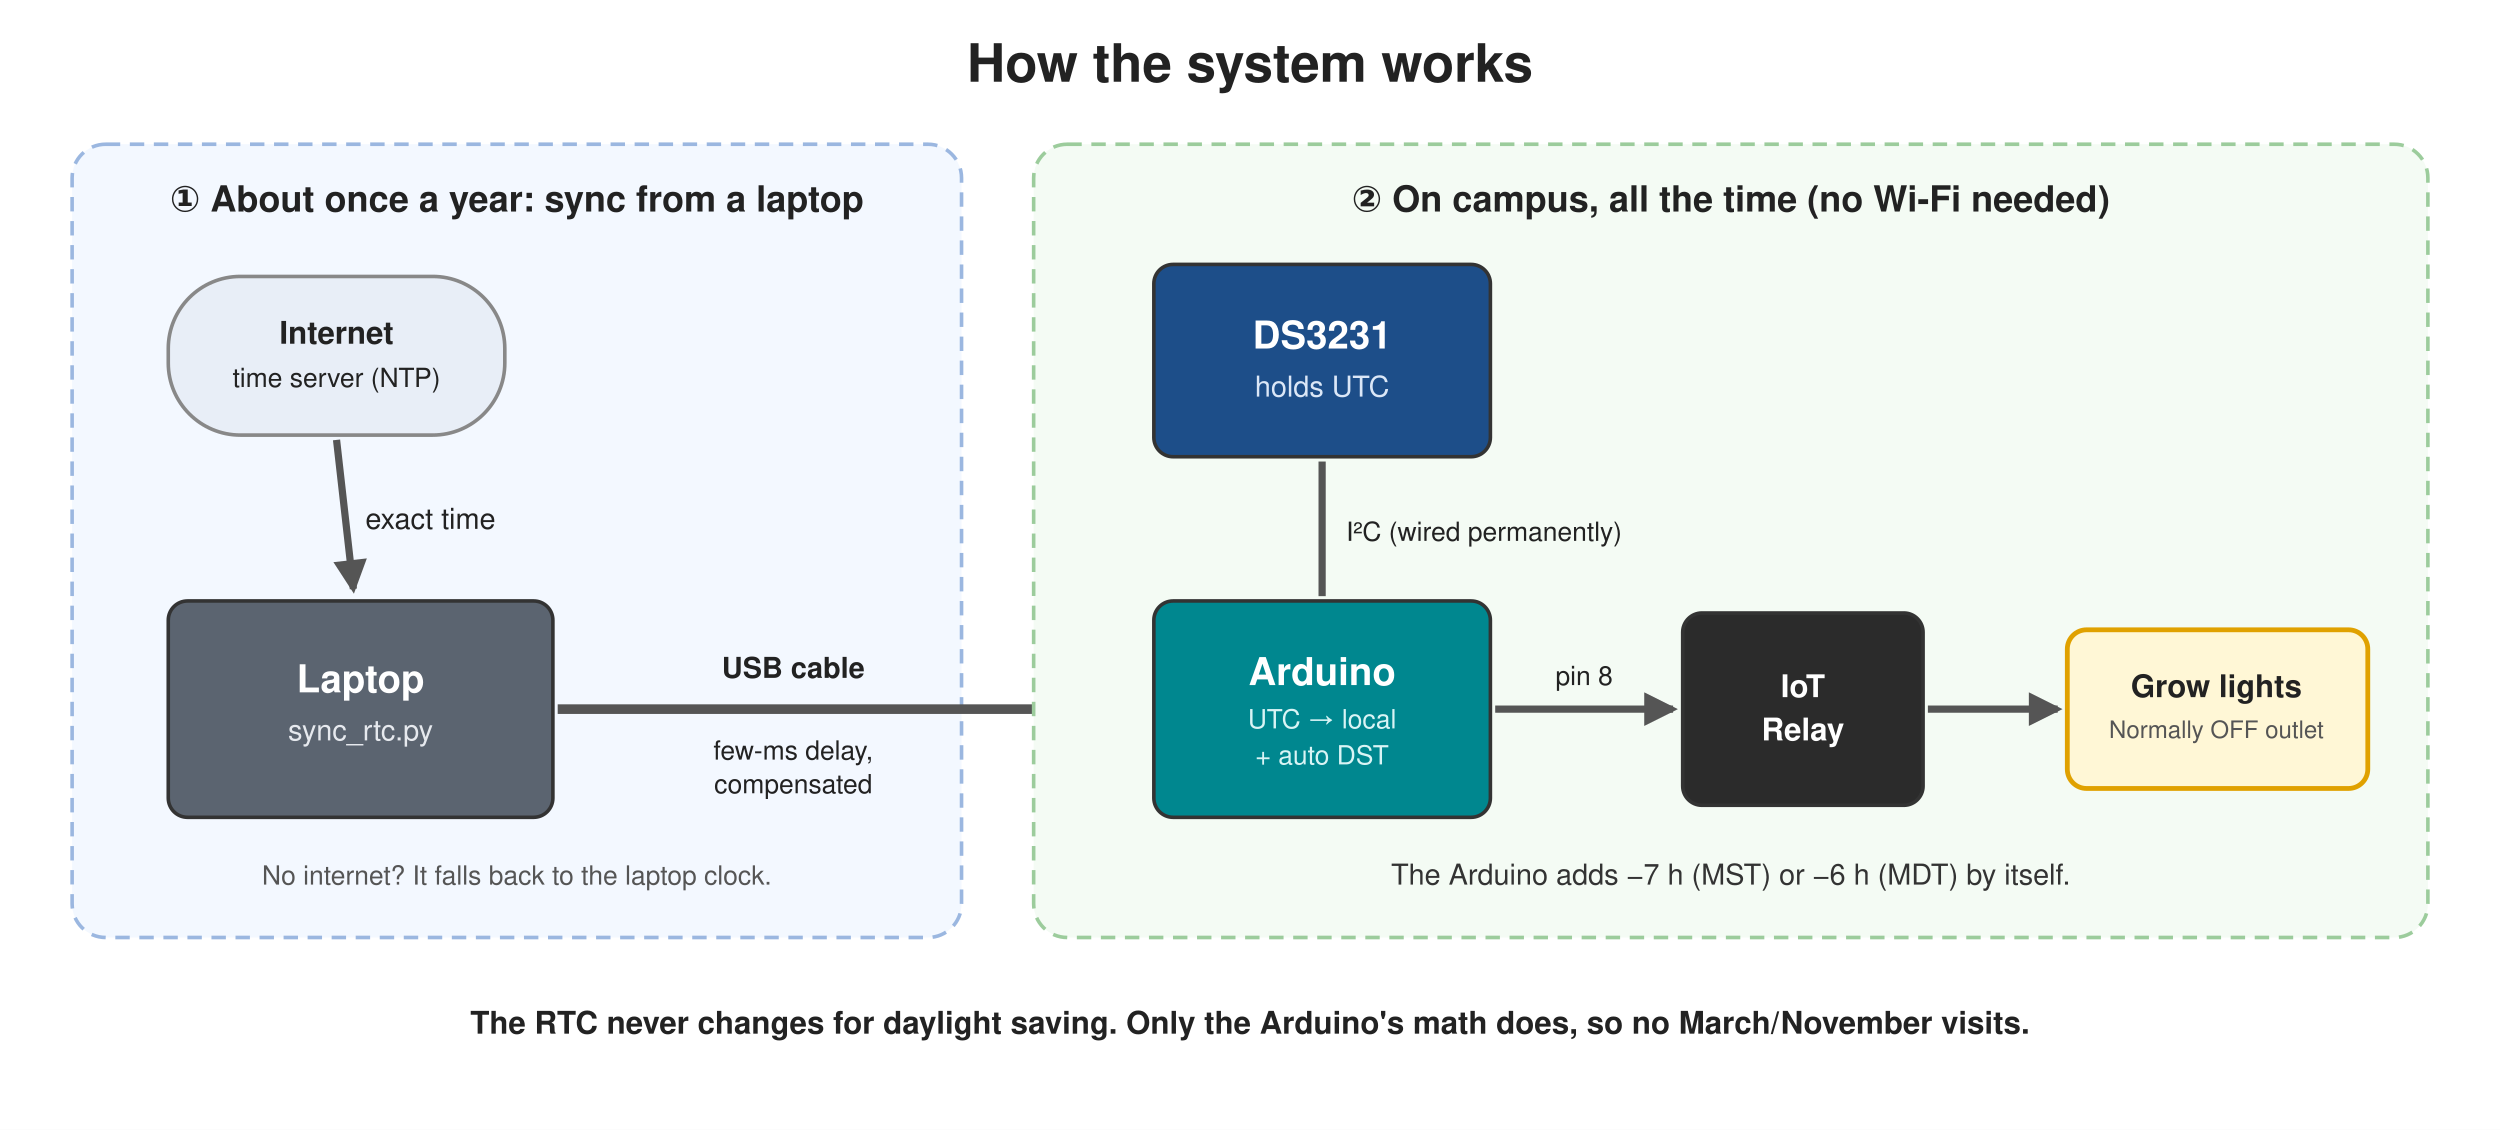
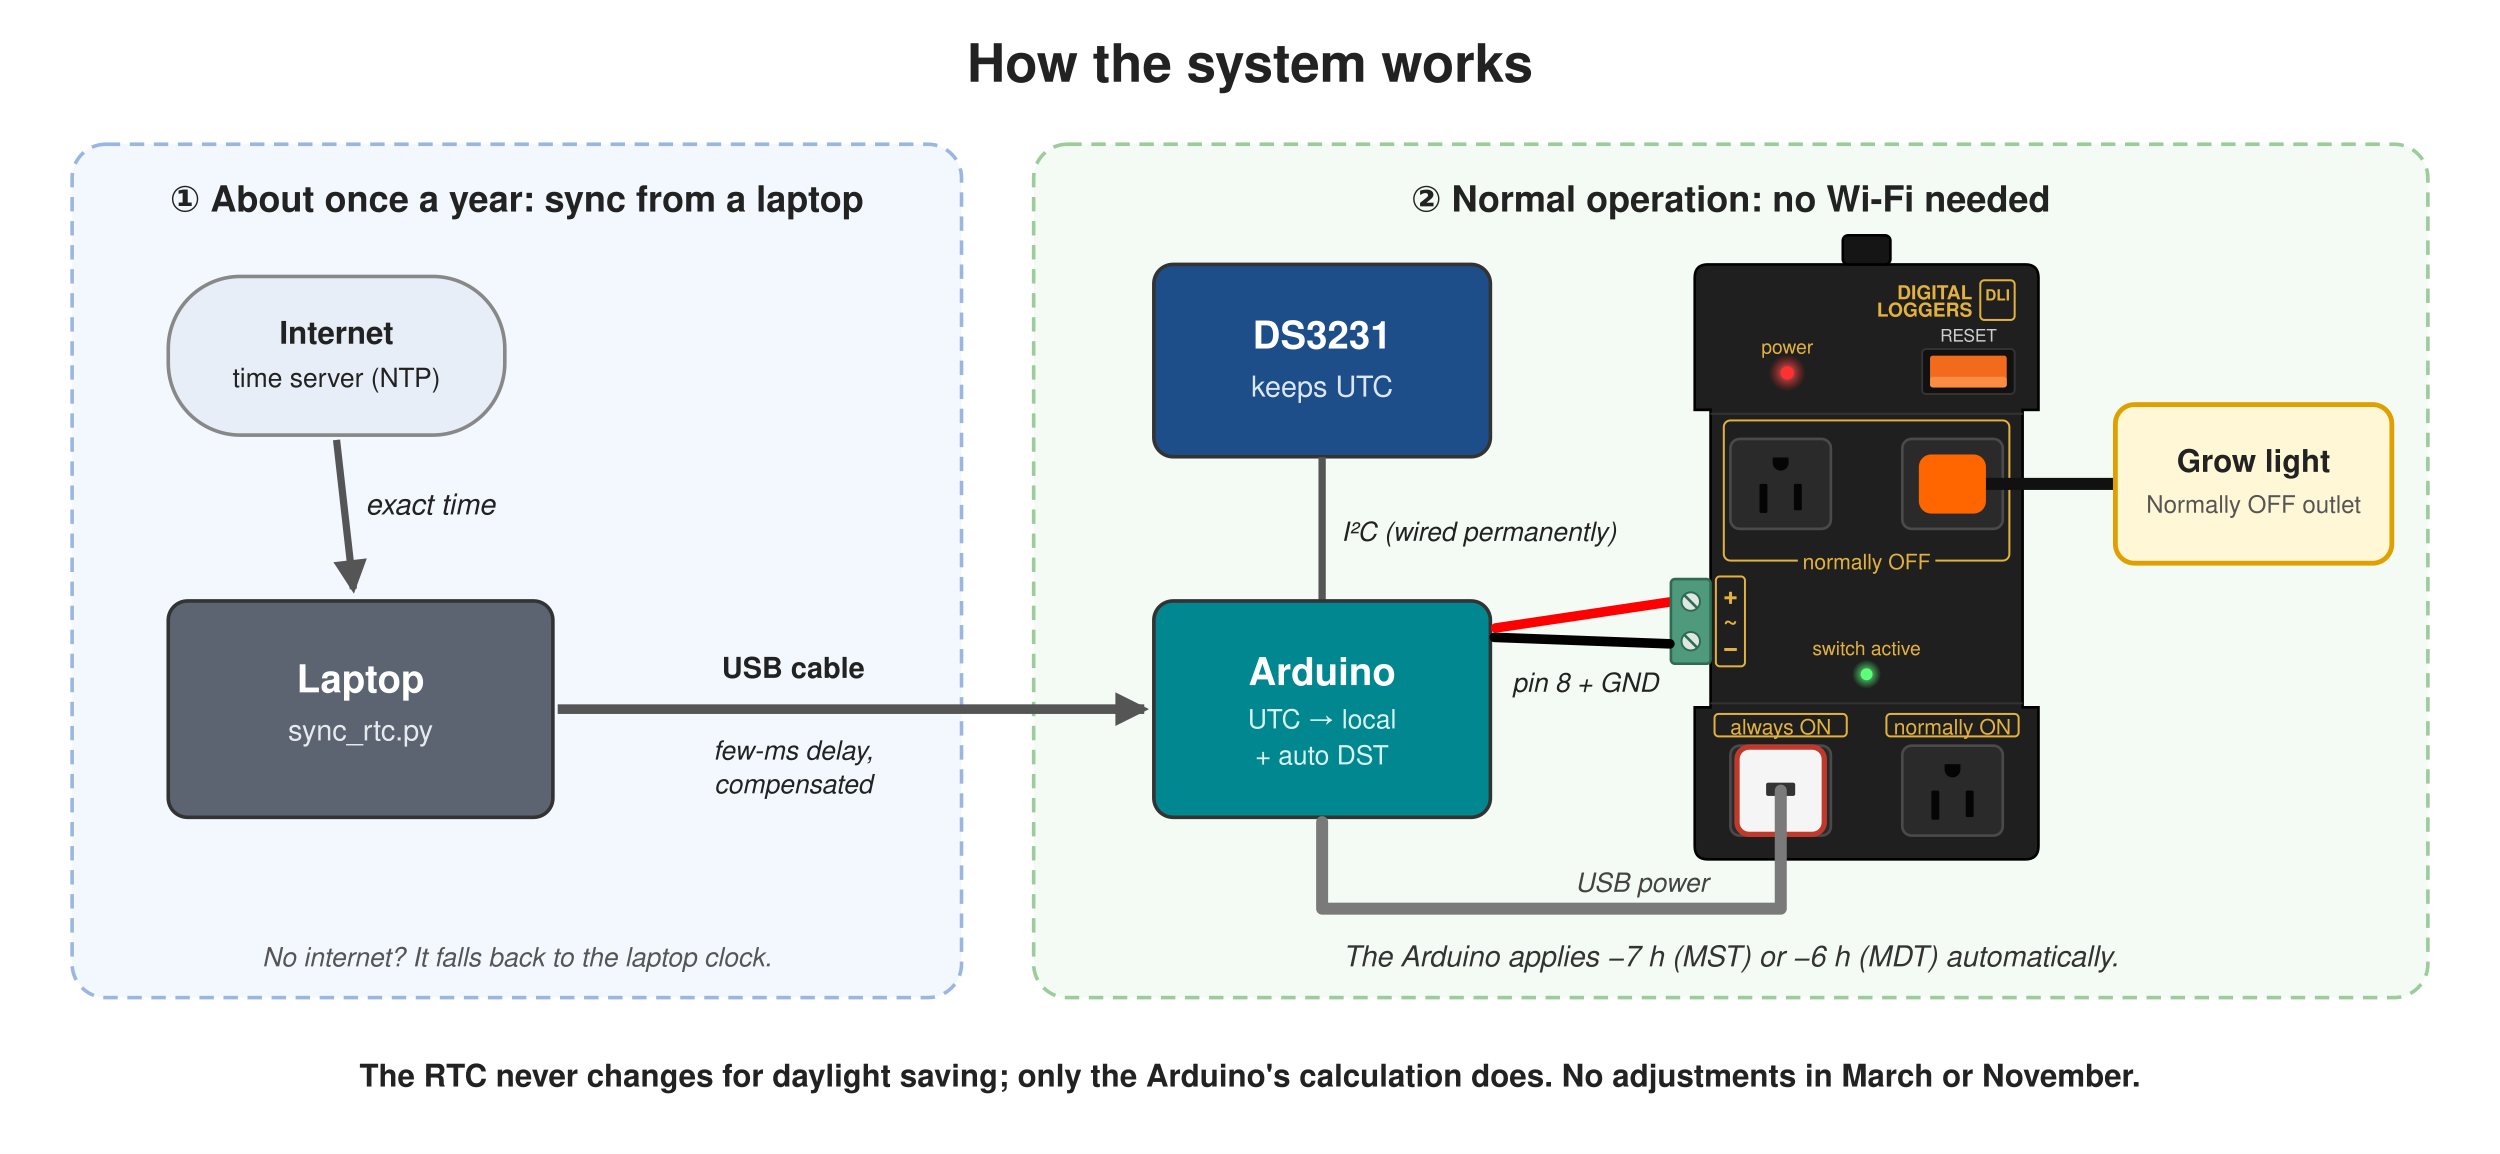
- <svg xmlns="http://www.w3.org/2000/svg" width="1040" height="470" viewBox="0 0 1040 470">
-   <defs>
+ <svg xmlns="http://www.w3.org/2000/svg" width="1040" height="480" viewBox="0 0 1040 480" version="1.1" id="svg65">
+   <defs id="defs6">
    <marker id="ah" markerUnits="userSpaceOnUse" markerWidth="14" markerHeight="14" refX="12" refY="7" orient="auto">
-       <path d="M0,0 L14,7 L0,14 z" fill="#555" />
+       <path d="M0,0 L14,7 L0,14 z" fill="#555" id="path1" />
    </marker>
+     <radialGradient id="glowG">
+       <stop offset="0" stop-color="#7dff96" stop-opacity="0.95" id="stop1" />
+       <stop offset="1" stop-color="#3dff6b" stop-opacity="0" id="stop2" />
+     </radialGradient>
+     <radialGradient id="glowR">
+       <stop offset="0" stop-color="#ff6b6b" stop-opacity="0.95" id="stop3" />
+       <stop offset="1" stop-color="#ff2020" stop-opacity="0" id="stop4" />
+     </radialGradient>
+     <radialGradient id="glowY" cx="0.5" cy="0" r="1">
+       <stop offset="0" stop-color="#ffe680" stop-opacity="0.9" id="stop5" />
+       <stop offset="1" stop-color="#ffe680" stop-opacity="0" id="stop6" />
+     </radialGradient>
  </defs>
-   <rect width="1040" height="470" fill="#ffffff" />
-   <text x="520.0" y="34" font-family="Helvetica, Arial, sans-serif" font-size="22" text-anchor="middle" fill="#222" font-weight="bold">How the system works</text>
-   <rect x="30" y="60" width="370" height="330" rx="14" fill="#f3f8ff" stroke="#9bb7e0" stroke-width="1.5" stroke-dasharray="6 4" />
-   <text x="215" y="88" font-family="Helvetica, Arial, sans-serif" font-size="15" text-anchor="middle" fill="#222" font-weight="bold">① About once a year: sync from a laptop</text>
-   <rect x="70" y="115" width="140" height="66" rx="30" fill="#e8eef7" stroke="#888" stroke-width="1.5" />
-   <text x="140" y="143" font-family="Helvetica, Arial, sans-serif" font-size="13" text-anchor="middle" fill="#222" font-weight="bold">Internet</text>
-   <text x="140" y="161" font-family="Helvetica, Arial, sans-serif" font-size="11" text-anchor="middle" fill="#222" font-weight="normal">time server (NTP)</text>
-   <rect x="70" y="250" width="160" height="90" rx="8" fill="#5b6470" stroke="#333" stroke-width="1.5" />
-   <text x="150" y="288" font-family="Helvetica, Arial, sans-serif" font-size="16" text-anchor="middle" fill="#fff" font-weight="bold">Laptop</text>
-   <text x="150" y="308" font-family="Helvetica, Arial, sans-serif" font-size="12" text-anchor="middle" fill="#e6e9ee" font-weight="normal">sync_rtc.py</text>
-   <line x1="140" y1="183" x2="147" y2="245" stroke="#555" stroke-width="3" marker-end="url(#ah)" />
-   <text x="152" y="220" font-family="Helvetica, Arial, sans-serif" font-size="12" text-anchor="start" fill="#222" font-weight="normal">exact time</text>
-   <text x="215" y="368" font-family="Helvetica, Arial, sans-serif" font-size="11" text-anchor="middle" fill="#555" font-weight="normal">No internet? It falls back to the laptop clock.</text>
-   <line x1="232" y1="295" x2="476" y2="295" stroke="#555" stroke-width="4" marker-end="url(#ah)" />
-   <text x="330" y="282" font-family="Helvetica, Arial, sans-serif" font-size="12" text-anchor="middle" fill="#222" font-weight="bold">USB cable</text>
-   <text x="330" y="316" font-family="Helvetica, Arial, sans-serif" font-size="11" text-anchor="middle" fill="#222" font-weight="normal">few-ms delay,</text>
-   <text x="330" y="330" font-family="Helvetica, Arial, sans-serif" font-size="11" text-anchor="middle" fill="#222" font-weight="normal">compensated</text>
-   <rect x="430" y="60" width="580" height="330" rx="14" fill="#f4fbf4" stroke="#9ccc9c" stroke-width="1.5" stroke-dasharray="6 4" />
-   <text x="720" y="88" font-family="Helvetica, Arial, sans-serif" font-size="15" text-anchor="middle" fill="#222" font-weight="bold">② On campus, all the time (no Wi-Fi needed)</text>
-   <rect x="480" y="110" width="140" height="80" rx="8" fill="#1d4e89" stroke="#333" stroke-width="1.5" />
-   <text x="550" y="145" font-family="Helvetica, Arial, sans-serif" font-size="16" text-anchor="middle" fill="#fff" font-weight="bold">DS3231</text>
-   <text x="550" y="165" font-family="Helvetica, Arial, sans-serif" font-size="12" text-anchor="middle" fill="#dbe7f7" font-weight="normal">holds UTC</text>
-   <rect x="480" y="250" width="140" height="90" rx="8" fill="#00878f" stroke="#333" stroke-width="1.5" />
-   <text x="550" y="285" font-family="Helvetica, Arial, sans-serif" font-size="16" text-anchor="middle" fill="#fff" font-weight="bold">Arduino</text>
-   <text x="550" y="303" font-family="Helvetica, Arial, sans-serif" font-size="11" text-anchor="middle" fill="#d9f4f5" font-weight="normal">UTC → local</text>
-   <text x="550" y="318" font-family="Helvetica, Arial, sans-serif" font-size="11" text-anchor="middle" fill="#d9f4f5" font-weight="normal">+ auto DST</text>
-   <line x1="550" y1="192" x2="550" y2="248" stroke="#555" stroke-width="3" />
-   <text x="560" y="225" font-family="Helvetica, Arial, sans-serif" font-size="11" text-anchor="start" fill="#222" font-weight="normal">I²C (wired permanently)</text>
-   <rect x="700" y="255" width="100" height="80" rx="8" fill="#2b2b2b" stroke="#333" stroke-width="1.5" />
-   <text x="750" y="290" font-family="Helvetica, Arial, sans-serif" font-size="13" text-anchor="middle" fill="#fff" font-weight="bold">IoT</text>
-   <text x="750" y="308" font-family="Helvetica, Arial, sans-serif" font-size="13" text-anchor="middle" fill="#fff" font-weight="bold">Relay</text>
-   <line x1="622" y1="295" x2="696" y2="295" stroke="#555" stroke-width="3" marker-end="url(#ah)" />
-   <text x="659" y="285" font-family="Helvetica, Arial, sans-serif" font-size="11" text-anchor="middle" fill="#222" font-weight="normal">pin 8</text>
-   <rect x="860" y="262" width="125" height="66" rx="8" fill="#fff7d6" stroke="#e0a100" stroke-width="2" />
-   <text x="922" y="290" font-family="Helvetica, Arial, sans-serif" font-size="13" text-anchor="middle" fill="#222" font-weight="bold">Grow lights</text>
-   <text x="922" y="307" font-family="Helvetica, Arial, sans-serif" font-size="10" text-anchor="middle" fill="#555" font-weight="normal">Normally OFF outlet</text>
-   <line x1="802" y1="295" x2="856" y2="295" stroke="#555" stroke-width="3" marker-end="url(#ah)" />
-   <text x="720" y="368" font-family="Helvetica, Arial, sans-serif" font-size="12" text-anchor="middle" fill="#333" font-weight="normal">The Arduino adds −7 h (MST) or −6 h (MDT) by itself.</text>
-   <text x="520" y="430" font-family="Helvetica, Arial, sans-serif" font-size="13" text-anchor="middle" fill="#222" font-weight="bold">The RTC never changes for daylight saving. Only the Arduino's math does, so no March/November visits.</text>
+   <rect x="0.0" y="0.0" width="1040.0" height="480.0" rx="0.0" fill="#ffffff" stroke="none" stroke-width="1.5" id="rect6" />
+   <text x="520.0" y="34.0" font-family="Helvetica, Arial, sans-serif" font-size="22.0" text-anchor="middle" fill="#222" font-weight="bold" id="text6">How the system works</text>
+   <rect x="30.0" y="60.0" width="370.0" height="355.0" rx="14.0" fill="#f3f8ff" stroke="#9bb7e0" stroke-width="1.5" stroke-dasharray="6 4" id="rect7" />
+   <text x="215.0" y="88.0" font-family="Helvetica, Arial, sans-serif" font-size="15.0" text-anchor="middle" fill="#222" font-weight="bold" id="text7">① About once a year: sync from a laptop</text>
+   <rect x="70.0" y="115.0" width="140.0" height="66.0" rx="30.0" fill="#e8eef7" stroke="#888" stroke-width="1.5" id="rect8" />
+   <text x="140.0" y="143.0" font-family="Helvetica, Arial, sans-serif" font-size="13.0" text-anchor="middle" fill="#222" font-weight="bold" id="text8">Internet</text>
+   <text x="140.0" y="161.0" font-family="Helvetica, Arial, sans-serif" font-size="11.0" text-anchor="middle" fill="#222" font-weight="normal" id="text9">time server (NTP)</text>
+   <rect x="70.0" y="250.0" width="160.0" height="90.0" rx="8.0" fill="#5b6470" stroke="#333" stroke-width="1.5" id="rect9" />
+   <text x="150.0" y="288.0" font-family="Helvetica, Arial, sans-serif" font-size="16.0" text-anchor="middle" fill="#fff" font-weight="bold" id="text10">Laptop</text>
+   <text x="150.0" y="308.0" font-family="Helvetica, Arial, sans-serif" font-size="12.0" text-anchor="middle" fill="#e6e9ee" font-weight="normal" id="text11">sync_rtc.py</text>
+   <line x1="140" y1="183" x2="147" y2="245" stroke="#555" stroke-width="3" marker-end="url(#ah)" id="line11" />
+   <text x="152.0" y="214.0" font-family="Helvetica, Arial, sans-serif" font-size="12.0" text-anchor="start" fill="#222" font-weight="normal" font-style="italic" id="text12">exact time</text>
+   <text x="330.0" y="282.0" font-family="Helvetica, Arial, sans-serif" font-size="12.0" text-anchor="middle" fill="#222" font-weight="bold" id="text13">USB cable</text>
+   <text x="330.0" y="316.0" font-family="Helvetica, Arial, sans-serif" font-size="11.0" text-anchor="middle" fill="#222" font-weight="normal" font-style="italic" id="text14">few-ms delay,</text>
+   <text x="330.0" y="330.0" font-family="Helvetica, Arial, sans-serif" font-size="11.0" text-anchor="middle" fill="#222" font-weight="normal" font-style="italic" id="text15">compensated</text>
+   <text x="215.0" y="402.0" font-family="Helvetica, Arial, sans-serif" font-size="11.0" text-anchor="middle" fill="#555" font-weight="normal" font-style="italic" id="text16">No internet? It falls back to the laptop clock.</text>
+   <rect x="430.0" y="60.0" width="580.0" height="355.0" rx="14.0" fill="#f4fbf4" stroke="#9ccc9c" stroke-width="1.5" stroke-dasharray="6 4" id="rect16" />
+   <text x="720.0" y="88.0" font-family="Helvetica, Arial, sans-serif" font-size="15.0" text-anchor="middle" fill="#222" font-weight="bold" id="text17">② Normal operation: no Wi-Fi needed</text>
+   <rect x="480.0" y="110.0" width="140.0" height="80.0" rx="8.0" fill="#1d4e89" stroke="#333" stroke-width="1.5" id="rect17" />
+   <text x="550.0" y="145.0" font-family="Helvetica, Arial, sans-serif" font-size="16.0" text-anchor="middle" fill="#fff" font-weight="bold" id="text18">DS3231</text>
+   <text x="550.0" y="165.0" font-family="Helvetica, Arial, sans-serif" font-size="12.0" text-anchor="middle" fill="#dbe7f7" font-weight="normal" id="text19">keeps UTC</text>
+   <line x1="550" y1="190.157" x2="550" y2="249.536" stroke="#555555" stroke-width="3.04" id="line19" />
+   <text x="558.0" y="225.0" font-family="Helvetica, Arial, sans-serif" font-size="11.0" text-anchor="start" fill="#222" font-weight="normal" font-style="italic" id="text20">I²C (wired permanently)</text>
+   <rect x="480.0" y="250.0" width="140.0" height="90.0" rx="8.0" fill="#00878f" stroke="#333" stroke-width="1.5" id="rect20" />
+   <text x="550.0" y="285.0" font-family="Helvetica, Arial, sans-serif" font-size="16.0" text-anchor="middle" fill="#fff" font-weight="bold" id="text21">Arduino</text>
+   <text x="550.0" y="303.0" font-family="Helvetica, Arial, sans-serif" font-size="11.0" text-anchor="middle" fill="#d9f4f5" font-weight="normal" id="text22">UTC → local</text>
+   <text x="550.0" y="318.0" font-family="Helvetica, Arial, sans-serif" font-size="11.0" text-anchor="middle" fill="#d9f4f5" font-weight="normal" id="text23">+ auto DST</text>
+   <line x1="232" y1="295" x2="476" y2="295" stroke="#555" stroke-width="4" marker-end="url(#ah)" id="line23" />
+   <polyline points="622.0,258.5 695.1,258.5" fill="none" stroke="#8e44ad" stroke-width="4" stroke-linejoin="round" stroke-linecap="round" id="polyline23" style="fill:#ff0000;stroke:#ff0000" transform="rotate(-8.501301,640.5388,258.5465)" />
+   <text x="659.481" y="287.794" font-family="Helvetica, Arial, sans-serif" font-size="11px" text-anchor="middle" fill="#222222" font-weight="normal" font-style="italic" id="text24">pin 8 + GND</text>
+   <g transform="translate(705.0,110.0) scale(0.55) rotate(180 130.0 225.0)" id="g48">
+     <path d="M10,0 H250 Q260,0 260,10 V115 H248 V340 H260 V440 Q260,450 250,450 H10 Q0,450 0,440 V340 H12 V115 H0 V10 Q0,0 10,0 Z" fill="#1f1f1f" stroke="#000" stroke-width="2" id="path24" />
+     <path d="M12,118 H248 M12,337 H248" stroke="#333" stroke-width="1.5" id="path25" />
+     <rect x="112.0" y="450.0" width="36.0" height="22.0" rx="4.0" fill="#151515" stroke="#000" stroke-width="2" id="rect25" />
+     <rect x="27.0" y="18.0" width="76.0" height="68.0" rx="7.0" fill="#2a2a2a" stroke="#4a4a4a" stroke-width="2" id="rect26" />
+     <rect x="49.0" y="32.0" width="6.0" height="20.0" rx="1.0" fill="#050505" stroke="none" stroke-width="1.5" id="rect27" />
+     <rect x="75.0" y="30.0" width="6.0" height="22.0" rx="1.0" fill="#050505" stroke="none" stroke-width="1.5" id="rect28" />
+     <path d="M59,72 v-4 a6,6 0 0 1 12,0 v4 z" fill="#050505" id="path28" />
+     <rect x="15.0" y="93.0" width="100.0" height="17.0" rx="3.0" fill="none" stroke="#e3b23c" stroke-width="1.5" id="rect29" />
+     <rect x="157.0" y="18.0" width="76.0" height="68.0" rx="7.0" fill="#2a2a2a" stroke="#4a4a4a" stroke-width="2" id="rect30" />
+     <rect x="179.0" y="32.0" width="6.0" height="20.0" rx="1.0" fill="#050505" stroke="none" stroke-width="1.5" id="rect31" />
+     <rect x="205.0" y="30.0" width="6.0" height="22.0" rx="1.0" fill="#050505" stroke="none" stroke-width="1.5" id="rect32" />
+     <path d="M189,72 v-4 a6,6 0 0 1 12,0 v4 z" fill="#050505" id="path32" />
+     <rect x="145.0" y="93.0" width="100.0" height="17.0" rx="3.0" fill="none" stroke="#e3b23c" stroke-width="1.5" id="rect33" />
+     <circle cx="130.0" cy="140.0" r="11.0" fill="url(#glowG)" stroke="none" stroke-width="1" id="circle33" />
+     <circle cx="130.0" cy="140.0" r="4.5" fill="#5dff7a" stroke="none" stroke-width="1" id="circle34" />
+     <rect x="248.0" y="148.0" width="30.0" height="64.0" rx="3.0" fill="#4f9a7c" stroke="#2f6b52" stroke-width="2" id="rect34" />
+     <circle cx="263.0" cy="165.0" r="7.0" fill="#dfe7e3" stroke="#2f6b52" stroke-width="1.5" id="circle35" />
+     <line x1="258" y1="160" x2="268" y2="170" stroke="#2f6b52" stroke-width="2" id="line35" />
+     <circle cx="263.0" cy="195.0" r="7.0" fill="#dfe7e3" stroke="#2f6b52" stroke-width="1.5" id="circle36" />
+     <line x1="258" y1="190" x2="268" y2="200" stroke="#2f6b52" stroke-width="2" id="line36" />
+     <rect x="222.0" y="146.0" width="22.0" height="68.0" rx="3.0" fill="none" stroke="#e3b23c" stroke-width="1.5" id="rect36" />
+     <rect x="22.0" y="226.0" width="216.0" height="106.0" rx="5.0" fill="none" stroke="#e3b23c" stroke-width="1.5" id="rect37" />
+     <rect x="78.0" y="219.0" width="104.0" height="15.0" rx="0.0" fill="#1f1f1f" stroke="none" stroke-width="1.5" id="rect38" />
+     <rect x="27.0" y="250.0" width="76.0" height="68.0" rx="7.0" fill="#2a2a2a" stroke="#4a4a4a" stroke-width="2" id="rect39" />
+     <rect x="49.0" y="264.0" width="6.0" height="20.0" rx="1.0" fill="#050505" stroke="none" stroke-width="1.5" id="rect40" />
+     <rect x="75.0" y="262.0" width="6.0" height="22.0" rx="1.0" fill="#050505" stroke="none" stroke-width="1.5" id="rect41" />
+     <path d="M59,304 v-4 a6,6 0 0 1 12,0 v4 z" fill="#050505" id="path41" />
+     <rect x="157.0" y="250.0" width="76.0" height="68.0" rx="7.0" fill="#2a2a2a" stroke="#4a4a4a" stroke-width="2" id="rect42" />
+     <rect x="179.0" y="264.0" width="6.0" height="20.0" rx="1.0" fill="#050505" stroke="none" stroke-width="1.5" id="rect43" />
+     <rect x="205.0" y="262.0" width="6.0" height="22.0" rx="1.0" fill="#050505" stroke="none" stroke-width="1.5" id="rect44" />
+     <path d="M189,304 v-4 a6,6 0 0 1 12,0 v4 z" fill="#050505" id="path44" />
+     <rect x="18.0" y="352.0" width="70.0" height="34.0" rx="3.0" fill="#111" stroke="#333" stroke-width="1.5" id="rect45" />
+     <rect x="24.0" y="357.0" width="58.0" height="24.0" rx="2.0" fill="#f26b1d" stroke="none" stroke-width="1.5" id="rect46" />
+     <rect x="24.0" y="357.0" width="58.0" height="8.0" rx="2.0" fill="#ff9a52" stroke="none" stroke-width="1.5" opacity="0.7" id="rect47" />
+     <circle cx="190.0" cy="368.0" r="14.0" fill="url(#glowR)" stroke="none" stroke-width="1" id="circle47" />
+     <circle cx="190.0" cy="368.0" r="5.0" fill="#ff3030" stroke="none" stroke-width="1" id="circle48" />
+     <rect x="18.0" y="408.0" width="26.0" height="30.0" rx="3.0" fill="none" stroke="#e3b23c" stroke-width="1.5" id="rect48" />
+   </g>
+   <text x="812.2" y="305.5" font-family="Helvetica, Arial, sans-serif" font-size="8.8" text-anchor="middle" fill="#e3b23c" font-weight="normal" id="text48">normally ON</text>
+   <text x="740.8" y="305.5" font-family="Helvetica, Arial, sans-serif" font-size="8.8" text-anchor="middle" fill="#e3b23c" font-weight="normal" id="text49">always ON</text>
+   <text x="776.5" y="272.5" font-family="Helvetica, Arial, sans-serif" font-size="8.0" text-anchor="middle" fill="#e3b23c" font-weight="normal" id="text50">switch active</text>
+   <text x="719.9" y="272.6" font-family="Helvetica, Arial, sans-serif" font-size="10.4" text-anchor="middle" fill="#e3b23c" font-weight="bold" id="text51">−</text>
+   <text x="719.9" y="262.7" font-family="Helvetica, Arial, sans-serif" font-size="10.4" text-anchor="middle" fill="#e3b23c" font-weight="bold" id="text52">~</text>
+   <text x="719.9" y="251.1" font-family="Helvetica, Arial, sans-serif" font-size="10.4" text-anchor="middle" fill="#e3b23c" font-weight="bold" id="text53">+</text>
+   <text x="776.5" y="236.8" font-family="Helvetica, Arial, sans-serif" font-size="8.8" text-anchor="middle" fill="#e3b23c" font-weight="normal" id="text54">normally OFF</text>
+   <text x="818.9" y="142.1" font-family="Helvetica, Arial, sans-serif" font-size="7.2" text-anchor="middle" fill="#cfcfcf" font-weight="normal" id="text55">RESET</text>
+   <text x="743.5" y="147.1" font-family="Helvetica, Arial, sans-serif" font-size="8.0" text-anchor="middle" fill="#e3b23c" font-weight="normal" id="text56">power</text>
+   <text x="831.0" y="125.0" font-family="Helvetica, Arial, sans-serif" font-size="6.4" text-anchor="middle" fill="#e3b23c" font-weight="bold" id="text57">DLI</text>
+   <text x="820.5" y="131.7" font-family="Helvetica, Arial, sans-serif" font-size="8.0" text-anchor="end" fill="#e3b23c" font-weight="bold" id="text58">LOGGERS</text>
+   <text x="820.5" y="124.5" font-family="Helvetica, Arial, sans-serif" font-size="8.0" text-anchor="end" fill="#e3b23c" font-weight="bold" id="text59">DIGITAL</text>
+   <rect x="722.6" y="310.8" width="36.3" height="36.3" rx="5.0" fill="#f5f5f5" stroke="#c0392b" stroke-width="2.2" id="rect59" />
+   <rect x="734.7" y="325.6" width="12.1" height="5.5" rx="0.8" fill="#333" stroke="none" stroke-width="1.5" id="rect60" />
+   <text x="683.0" y="371.0" font-family="Helvetica, Arial, sans-serif" font-size="11.0" text-anchor="middle" fill="#444" font-weight="normal" font-style="italic" id="text60">USB power</text>
+   <polyline points="812.2,201.3 880.0,201.3" fill="none" stroke="#111" stroke-width="5" stroke-linejoin="round" stroke-linecap="round" id="polyline60" />
+   <rect x="799.0" y="189.8" width="26.4" height="23.1" rx="4.4" fill="#121212" stroke="#3a3a3a" stroke-width="1.5" id="rect61" style="stroke:#ff6600;fill:#ff6600" />
+   <rect x="880.0" y="168.3" width="115.0" height="66.0" rx="8.0" fill="#fff7d6" stroke="#e0a100" stroke-width="2" id="rect62" />
+   <text x="937.5" y="196.3" font-family="Helvetica, Arial, sans-serif" font-size="13.0" text-anchor="middle" fill="#222" font-weight="bold" id="text62">Grow light</text>
+   <text x="937.5" y="213.3" font-family="Helvetica, Arial, sans-serif" font-size="10.0" text-anchor="middle" fill="#555" font-weight="normal" id="text63">Normally OFF outlet</text>
+   <text x="720.0" y="402.0" font-family="Helvetica, Arial, sans-serif" font-size="12.0" text-anchor="middle" fill="#333" font-weight="normal" font-style="italic" id="text64">The Arduino applies −7 h (MST) or −6 h (MDT) automatically.</text>
+   <text x="520.0" y="452.0" font-family="Helvetica, Arial, sans-serif" font-size="13.0" text-anchor="middle" fill="#222" font-weight="bold" id="text65">The RTC never changes for daylight saving; only the Arduino's calculation does. No adjustments in March or November.</text>
+   <polyline points="740.8,328.9 740.8,378.0 550.0,378.0 550.0,342.0" fill="none" stroke="#7a7a7a" stroke-width="5" stroke-linejoin="round" stroke-linecap="round" id="polyline24" />
+   <polyline points="622.0,258.5 695.1,258.5" fill="none" stroke="#8e44ad" stroke-width="4" stroke-linejoin="round" stroke-linecap="round" id="polyline65" style="fill:#000000;stroke:#000000" transform="matrix(0.9993158,0.03698624,0.03698624,-0.9993158,-9.519902,500.4522)" />
</svg>
